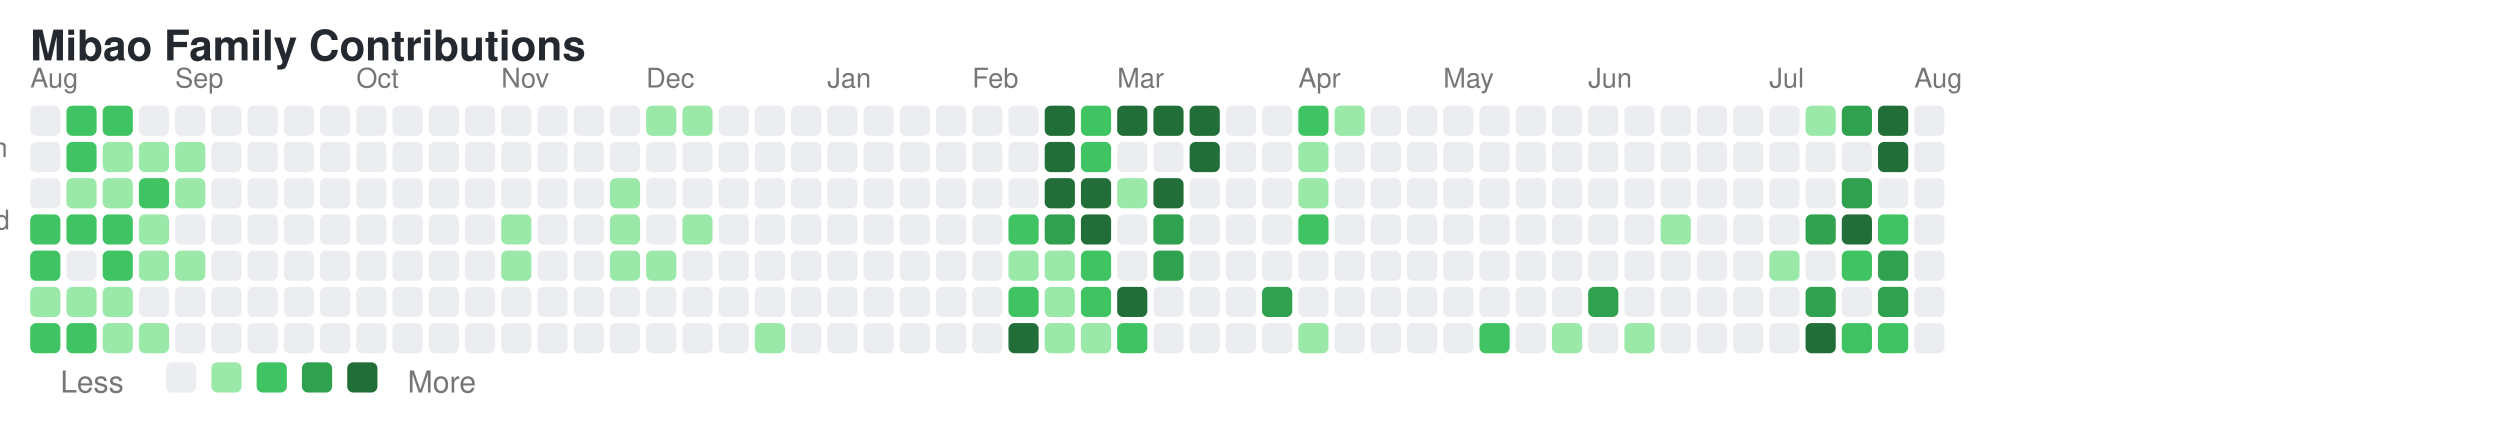
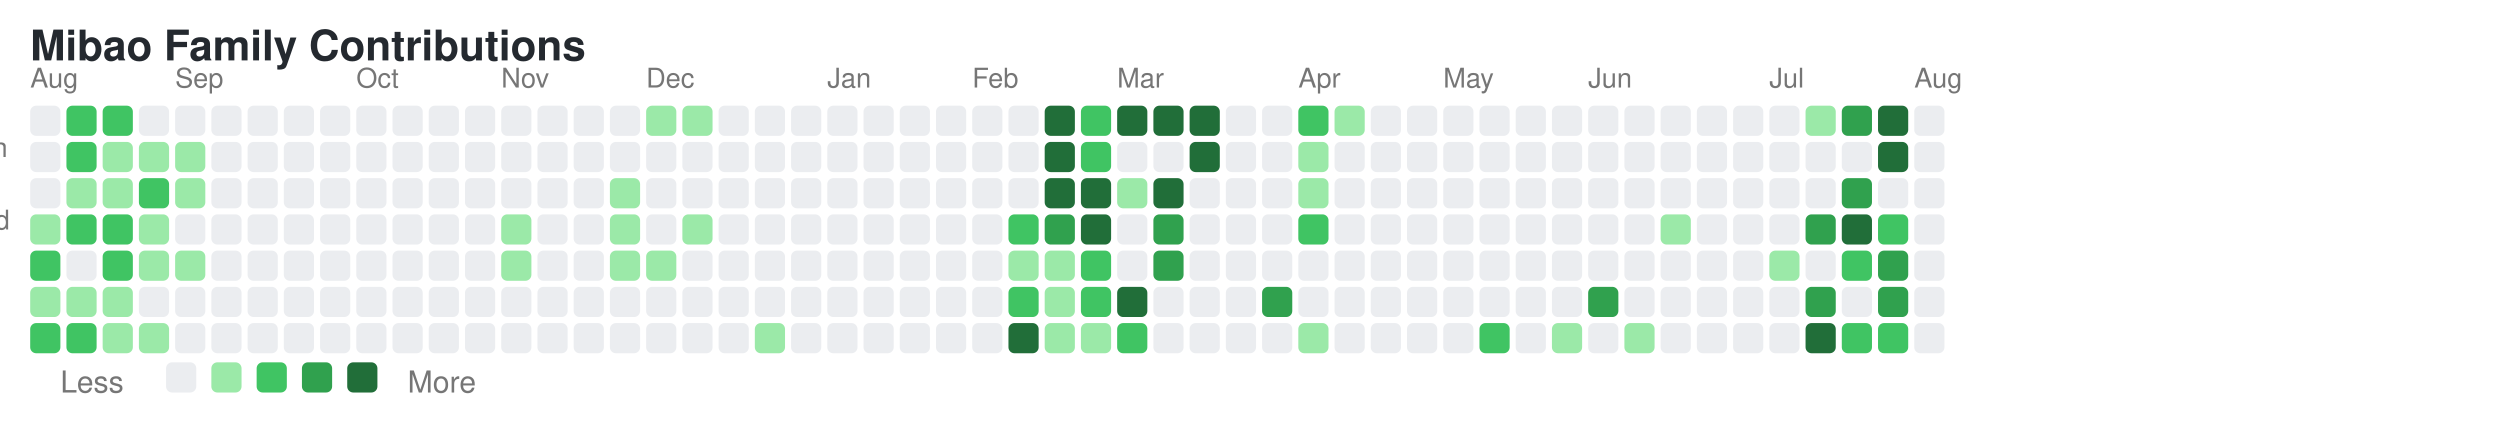
<svg xmlns="http://www.w3.org/2000/svg" width="828" height="140">
  <text x="10" y="20" font-family="-apple-system, BlinkMacSystemFont, Segoe UI, Helvetica, Arial, sans-serif" font-size="14" font-weight="600" fill="#24292f">Mibao Family Contributions</text>
  <g transform="translate(10, 35)">
    <text x="0" y="-6" font-family="-apple-system, BlinkMacSystemFont, Segoe UI, Helvetica, Arial, sans-serif" font-size="9" fill="#767676">Aug</text>
    <text x="48" y="-6" font-family="-apple-system, BlinkMacSystemFont, Segoe UI, Helvetica, Arial, sans-serif" font-size="9" fill="#767676">Sep</text>
    <text x="108" y="-6" font-family="-apple-system, BlinkMacSystemFont, Segoe UI, Helvetica, Arial, sans-serif" font-size="9" fill="#767676">Oct</text>
    <text x="156" y="-6" font-family="-apple-system, BlinkMacSystemFont, Segoe UI, Helvetica, Arial, sans-serif" font-size="9" fill="#767676">Nov</text>
    <text x="204" y="-6" font-family="-apple-system, BlinkMacSystemFont, Segoe UI, Helvetica, Arial, sans-serif" font-size="9" fill="#767676">Dec</text>
    <text x="264" y="-6" font-family="-apple-system, BlinkMacSystemFont, Segoe UI, Helvetica, Arial, sans-serif" font-size="9" fill="#767676">Jan</text>
    <text x="312" y="-6" font-family="-apple-system, BlinkMacSystemFont, Segoe UI, Helvetica, Arial, sans-serif" font-size="9" fill="#767676">Feb</text>
    <text x="360" y="-6" font-family="-apple-system, BlinkMacSystemFont, Segoe UI, Helvetica, Arial, sans-serif" font-size="9" fill="#767676">Mar</text>
    <text x="420" y="-6" font-family="-apple-system, BlinkMacSystemFont, Segoe UI, Helvetica, Arial, sans-serif" font-size="9" fill="#767676">Apr</text>
    <text x="468" y="-6" font-family="-apple-system, BlinkMacSystemFont, Segoe UI, Helvetica, Arial, sans-serif" font-size="9" fill="#767676">May</text>
    <text x="516" y="-6" font-family="-apple-system, BlinkMacSystemFont, Segoe UI, Helvetica, Arial, sans-serif" font-size="9" fill="#767676">Jun</text>
    <text x="576" y="-6" font-family="-apple-system, BlinkMacSystemFont, Segoe UI, Helvetica, Arial, sans-serif" font-size="9" fill="#767676">Jul</text>
    <text x="624" y="-6" font-family="-apple-system, BlinkMacSystemFont, Segoe UI, Helvetica, Arial, sans-serif" font-size="9" fill="#767676">Aug</text>
    <text x="-25" y="17.0" font-family="-apple-system, BlinkMacSystemFont, Segoe UI, Helvetica, Arial, sans-serif" font-size="9" fill="#767676">Mon</text>
    <text x="-25" y="41.0" font-family="-apple-system, BlinkMacSystemFont, Segoe UI, Helvetica, Arial, sans-serif" font-size="9" fill="#767676">Wed</text>
    <text x="-25" y="65.0" font-family="-apple-system, BlinkMacSystemFont, Segoe UI, Helvetica, Arial, sans-serif" font-size="9" fill="#767676">Fri</text>
    <rect x="0" y="0" width="10" height="10" fill="#ebedf0" rx="2" />
    <rect x="0" y="12" width="10" height="10" fill="#ebedf0" rx="2" />
    <rect x="0" y="24" width="10" height="10" fill="#ebedf0" rx="2" />
-     <rect x="0" y="36" width="10" height="10" fill="#40c463" rx="2" />
+     <rect x="0" y="36" width="10" height="10" fill="#9be9a8" rx="2" />
    <rect x="0" y="48" width="10" height="10" fill="#40c463" rx="2" />
    <rect x="0" y="60" width="10" height="10" fill="#9be9a8" rx="2" />
    <rect x="0" y="72" width="10" height="10" fill="#40c463" rx="2" />
    <rect x="12" y="0" width="10" height="10" fill="#40c463" rx="2" />
    <rect x="12" y="12" width="10" height="10" fill="#40c463" rx="2" />
    <rect x="12" y="24" width="10" height="10" fill="#9be9a8" rx="2" />
    <rect x="12" y="36" width="10" height="10" fill="#40c463" rx="2" />
    <rect x="12" y="48" width="10" height="10" fill="#ebedf0" rx="2" />
    <rect x="12" y="60" width="10" height="10" fill="#9be9a8" rx="2" />
    <rect x="12" y="72" width="10" height="10" fill="#40c463" rx="2" />
    <rect x="24" y="0" width="10" height="10" fill="#40c463" rx="2" />
    <rect x="24" y="12" width="10" height="10" fill="#9be9a8" rx="2" />
    <rect x="24" y="24" width="10" height="10" fill="#9be9a8" rx="2" />
    <rect x="24" y="36" width="10" height="10" fill="#40c463" rx="2" />
    <rect x="24" y="48" width="10" height="10" fill="#40c463" rx="2" />
    <rect x="24" y="60" width="10" height="10" fill="#9be9a8" rx="2" />
    <rect x="24" y="72" width="10" height="10" fill="#9be9a8" rx="2" />
    <rect x="36" y="0" width="10" height="10" fill="#ebedf0" rx="2" />
    <rect x="36" y="12" width="10" height="10" fill="#9be9a8" rx="2" />
    <rect x="36" y="24" width="10" height="10" fill="#40c463" rx="2" />
    <rect x="36" y="36" width="10" height="10" fill="#9be9a8" rx="2" />
    <rect x="36" y="48" width="10" height="10" fill="#9be9a8" rx="2" />
    <rect x="36" y="60" width="10" height="10" fill="#ebedf0" rx="2" />
    <rect x="36" y="72" width="10" height="10" fill="#9be9a8" rx="2" />
    <rect x="48" y="0" width="10" height="10" fill="#ebedf0" rx="2" />
    <rect x="48" y="12" width="10" height="10" fill="#9be9a8" rx="2" />
    <rect x="48" y="24" width="10" height="10" fill="#9be9a8" rx="2" />
    <rect x="48" y="36" width="10" height="10" fill="#ebedf0" rx="2" />
    <rect x="48" y="48" width="10" height="10" fill="#9be9a8" rx="2" />
    <rect x="48" y="60" width="10" height="10" fill="#ebedf0" rx="2" />
    <rect x="48" y="72" width="10" height="10" fill="#ebedf0" rx="2" />
    <rect x="60" y="0" width="10" height="10" fill="#ebedf0" rx="2" />
    <rect x="60" y="12" width="10" height="10" fill="#ebedf0" rx="2" />
    <rect x="60" y="24" width="10" height="10" fill="#ebedf0" rx="2" />
    <rect x="60" y="36" width="10" height="10" fill="#ebedf0" rx="2" />
    <rect x="60" y="48" width="10" height="10" fill="#ebedf0" rx="2" />
    <rect x="60" y="60" width="10" height="10" fill="#ebedf0" rx="2" />
    <rect x="60" y="72" width="10" height="10" fill="#ebedf0" rx="2" />
    <rect x="72" y="0" width="10" height="10" fill="#ebedf0" rx="2" />
    <rect x="72" y="12" width="10" height="10" fill="#ebedf0" rx="2" />
    <rect x="72" y="24" width="10" height="10" fill="#ebedf0" rx="2" />
    <rect x="72" y="36" width="10" height="10" fill="#ebedf0" rx="2" />
    <rect x="72" y="48" width="10" height="10" fill="#ebedf0" rx="2" />
    <rect x="72" y="60" width="10" height="10" fill="#ebedf0" rx="2" />
    <rect x="72" y="72" width="10" height="10" fill="#ebedf0" rx="2" />
    <rect x="84" y="0" width="10" height="10" fill="#ebedf0" rx="2" />
    <rect x="84" y="12" width="10" height="10" fill="#ebedf0" rx="2" />
    <rect x="84" y="24" width="10" height="10" fill="#ebedf0" rx="2" />
    <rect x="84" y="36" width="10" height="10" fill="#ebedf0" rx="2" />
    <rect x="84" y="48" width="10" height="10" fill="#ebedf0" rx="2" />
    <rect x="84" y="60" width="10" height="10" fill="#ebedf0" rx="2" />
    <rect x="84" y="72" width="10" height="10" fill="#ebedf0" rx="2" />
    <rect x="96" y="0" width="10" height="10" fill="#ebedf0" rx="2" />
    <rect x="96" y="12" width="10" height="10" fill="#ebedf0" rx="2" />
    <rect x="96" y="24" width="10" height="10" fill="#ebedf0" rx="2" />
    <rect x="96" y="36" width="10" height="10" fill="#ebedf0" rx="2" />
    <rect x="96" y="48" width="10" height="10" fill="#ebedf0" rx="2" />
    <rect x="96" y="60" width="10" height="10" fill="#ebedf0" rx="2" />
    <rect x="96" y="72" width="10" height="10" fill="#ebedf0" rx="2" />
    <rect x="108" y="0" width="10" height="10" fill="#ebedf0" rx="2" />
    <rect x="108" y="12" width="10" height="10" fill="#ebedf0" rx="2" />
    <rect x="108" y="24" width="10" height="10" fill="#ebedf0" rx="2" />
    <rect x="108" y="36" width="10" height="10" fill="#ebedf0" rx="2" />
    <rect x="108" y="48" width="10" height="10" fill="#ebedf0" rx="2" />
    <rect x="108" y="60" width="10" height="10" fill="#ebedf0" rx="2" />
    <rect x="108" y="72" width="10" height="10" fill="#ebedf0" rx="2" />
    <rect x="120" y="0" width="10" height="10" fill="#ebedf0" rx="2" />
    <rect x="120" y="12" width="10" height="10" fill="#ebedf0" rx="2" />
    <rect x="120" y="24" width="10" height="10" fill="#ebedf0" rx="2" />
    <rect x="120" y="36" width="10" height="10" fill="#ebedf0" rx="2" />
    <rect x="120" y="48" width="10" height="10" fill="#ebedf0" rx="2" />
    <rect x="120" y="60" width="10" height="10" fill="#ebedf0" rx="2" />
    <rect x="120" y="72" width="10" height="10" fill="#ebedf0" rx="2" />
    <rect x="132" y="0" width="10" height="10" fill="#ebedf0" rx="2" />
    <rect x="132" y="12" width="10" height="10" fill="#ebedf0" rx="2" />
    <rect x="132" y="24" width="10" height="10" fill="#ebedf0" rx="2" />
    <rect x="132" y="36" width="10" height="10" fill="#ebedf0" rx="2" />
    <rect x="132" y="48" width="10" height="10" fill="#ebedf0" rx="2" />
    <rect x="132" y="60" width="10" height="10" fill="#ebedf0" rx="2" />
    <rect x="132" y="72" width="10" height="10" fill="#ebedf0" rx="2" />
    <rect x="144" y="0" width="10" height="10" fill="#ebedf0" rx="2" />
    <rect x="144" y="12" width="10" height="10" fill="#ebedf0" rx="2" />
    <rect x="144" y="24" width="10" height="10" fill="#ebedf0" rx="2" />
    <rect x="144" y="36" width="10" height="10" fill="#ebedf0" rx="2" />
    <rect x="144" y="48" width="10" height="10" fill="#ebedf0" rx="2" />
    <rect x="144" y="60" width="10" height="10" fill="#ebedf0" rx="2" />
    <rect x="144" y="72" width="10" height="10" fill="#ebedf0" rx="2" />
    <rect x="156" y="0" width="10" height="10" fill="#ebedf0" rx="2" />
    <rect x="156" y="12" width="10" height="10" fill="#ebedf0" rx="2" />
    <rect x="156" y="24" width="10" height="10" fill="#ebedf0" rx="2" />
    <rect x="156" y="36" width="10" height="10" fill="#9be9a8" rx="2" />
    <rect x="156" y="48" width="10" height="10" fill="#9be9a8" rx="2" />
    <rect x="156" y="60" width="10" height="10" fill="#ebedf0" rx="2" />
    <rect x="156" y="72" width="10" height="10" fill="#ebedf0" rx="2" />
    <rect x="168" y="0" width="10" height="10" fill="#ebedf0" rx="2" />
    <rect x="168" y="12" width="10" height="10" fill="#ebedf0" rx="2" />
    <rect x="168" y="24" width="10" height="10" fill="#ebedf0" rx="2" />
    <rect x="168" y="36" width="10" height="10" fill="#ebedf0" rx="2" />
    <rect x="168" y="48" width="10" height="10" fill="#ebedf0" rx="2" />
    <rect x="168" y="60" width="10" height="10" fill="#ebedf0" rx="2" />
    <rect x="168" y="72" width="10" height="10" fill="#ebedf0" rx="2" />
    <rect x="180" y="0" width="10" height="10" fill="#ebedf0" rx="2" />
    <rect x="180" y="12" width="10" height="10" fill="#ebedf0" rx="2" />
    <rect x="180" y="24" width="10" height="10" fill="#ebedf0" rx="2" />
    <rect x="180" y="36" width="10" height="10" fill="#ebedf0" rx="2" />
    <rect x="180" y="48" width="10" height="10" fill="#ebedf0" rx="2" />
    <rect x="180" y="60" width="10" height="10" fill="#ebedf0" rx="2" />
    <rect x="180" y="72" width="10" height="10" fill="#ebedf0" rx="2" />
    <rect x="192" y="0" width="10" height="10" fill="#ebedf0" rx="2" />
    <rect x="192" y="12" width="10" height="10" fill="#ebedf0" rx="2" />
    <rect x="192" y="24" width="10" height="10" fill="#9be9a8" rx="2" />
    <rect x="192" y="36" width="10" height="10" fill="#9be9a8" rx="2" />
    <rect x="192" y="48" width="10" height="10" fill="#9be9a8" rx="2" />
    <rect x="192" y="60" width="10" height="10" fill="#ebedf0" rx="2" />
    <rect x="192" y="72" width="10" height="10" fill="#ebedf0" rx="2" />
    <rect x="204" y="0" width="10" height="10" fill="#9be9a8" rx="2" />
    <rect x="204" y="12" width="10" height="10" fill="#ebedf0" rx="2" />
    <rect x="204" y="24" width="10" height="10" fill="#ebedf0" rx="2" />
    <rect x="204" y="36" width="10" height="10" fill="#ebedf0" rx="2" />
    <rect x="204" y="48" width="10" height="10" fill="#9be9a8" rx="2" />
    <rect x="204" y="60" width="10" height="10" fill="#ebedf0" rx="2" />
    <rect x="204" y="72" width="10" height="10" fill="#ebedf0" rx="2" />
    <rect x="216" y="0" width="10" height="10" fill="#9be9a8" rx="2" />
    <rect x="216" y="12" width="10" height="10" fill="#ebedf0" rx="2" />
    <rect x="216" y="24" width="10" height="10" fill="#ebedf0" rx="2" />
    <rect x="216" y="36" width="10" height="10" fill="#9be9a8" rx="2" />
    <rect x="216" y="48" width="10" height="10" fill="#ebedf0" rx="2" />
    <rect x="216" y="60" width="10" height="10" fill="#ebedf0" rx="2" />
    <rect x="216" y="72" width="10" height="10" fill="#ebedf0" rx="2" />
    <rect x="228" y="0" width="10" height="10" fill="#ebedf0" rx="2" />
    <rect x="228" y="12" width="10" height="10" fill="#ebedf0" rx="2" />
    <rect x="228" y="24" width="10" height="10" fill="#ebedf0" rx="2" />
    <rect x="228" y="36" width="10" height="10" fill="#ebedf0" rx="2" />
    <rect x="228" y="48" width="10" height="10" fill="#ebedf0" rx="2" />
    <rect x="228" y="60" width="10" height="10" fill="#ebedf0" rx="2" />
    <rect x="228" y="72" width="10" height="10" fill="#ebedf0" rx="2" />
    <rect x="240" y="0" width="10" height="10" fill="#ebedf0" rx="2" />
    <rect x="240" y="12" width="10" height="10" fill="#ebedf0" rx="2" />
    <rect x="240" y="24" width="10" height="10" fill="#ebedf0" rx="2" />
    <rect x="240" y="36" width="10" height="10" fill="#ebedf0" rx="2" />
    <rect x="240" y="48" width="10" height="10" fill="#ebedf0" rx="2" />
    <rect x="240" y="60" width="10" height="10" fill="#ebedf0" rx="2" />
    <rect x="240" y="72" width="10" height="10" fill="#9be9a8" rx="2" />
    <rect x="252" y="0" width="10" height="10" fill="#ebedf0" rx="2" />
    <rect x="252" y="12" width="10" height="10" fill="#ebedf0" rx="2" />
    <rect x="252" y="24" width="10" height="10" fill="#ebedf0" rx="2" />
    <rect x="252" y="36" width="10" height="10" fill="#ebedf0" rx="2" />
    <rect x="252" y="48" width="10" height="10" fill="#ebedf0" rx="2" />
    <rect x="252" y="60" width="10" height="10" fill="#ebedf0" rx="2" />
    <rect x="252" y="72" width="10" height="10" fill="#ebedf0" rx="2" />
    <rect x="264" y="0" width="10" height="10" fill="#ebedf0" rx="2" />
    <rect x="264" y="12" width="10" height="10" fill="#ebedf0" rx="2" />
    <rect x="264" y="24" width="10" height="10" fill="#ebedf0" rx="2" />
    <rect x="264" y="36" width="10" height="10" fill="#ebedf0" rx="2" />
    <rect x="264" y="48" width="10" height="10" fill="#ebedf0" rx="2" />
    <rect x="264" y="60" width="10" height="10" fill="#ebedf0" rx="2" />
    <rect x="264" y="72" width="10" height="10" fill="#ebedf0" rx="2" />
    <rect x="276" y="0" width="10" height="10" fill="#ebedf0" rx="2" />
    <rect x="276" y="12" width="10" height="10" fill="#ebedf0" rx="2" />
    <rect x="276" y="24" width="10" height="10" fill="#ebedf0" rx="2" />
    <rect x="276" y="36" width="10" height="10" fill="#ebedf0" rx="2" />
    <rect x="276" y="48" width="10" height="10" fill="#ebedf0" rx="2" />
    <rect x="276" y="60" width="10" height="10" fill="#ebedf0" rx="2" />
    <rect x="276" y="72" width="10" height="10" fill="#ebedf0" rx="2" />
    <rect x="288" y="0" width="10" height="10" fill="#ebedf0" rx="2" />
    <rect x="288" y="12" width="10" height="10" fill="#ebedf0" rx="2" />
    <rect x="288" y="24" width="10" height="10" fill="#ebedf0" rx="2" />
    <rect x="288" y="36" width="10" height="10" fill="#ebedf0" rx="2" />
    <rect x="288" y="48" width="10" height="10" fill="#ebedf0" rx="2" />
    <rect x="288" y="60" width="10" height="10" fill="#ebedf0" rx="2" />
    <rect x="288" y="72" width="10" height="10" fill="#ebedf0" rx="2" />
    <rect x="300" y="0" width="10" height="10" fill="#ebedf0" rx="2" />
    <rect x="300" y="12" width="10" height="10" fill="#ebedf0" rx="2" />
    <rect x="300" y="24" width="10" height="10" fill="#ebedf0" rx="2" />
    <rect x="300" y="36" width="10" height="10" fill="#ebedf0" rx="2" />
    <rect x="300" y="48" width="10" height="10" fill="#ebedf0" rx="2" />
    <rect x="300" y="60" width="10" height="10" fill="#ebedf0" rx="2" />
    <rect x="300" y="72" width="10" height="10" fill="#ebedf0" rx="2" />
    <rect x="312" y="0" width="10" height="10" fill="#ebedf0" rx="2" />
    <rect x="312" y="12" width="10" height="10" fill="#ebedf0" rx="2" />
    <rect x="312" y="24" width="10" height="10" fill="#ebedf0" rx="2" />
    <rect x="312" y="36" width="10" height="10" fill="#ebedf0" rx="2" />
    <rect x="312" y="48" width="10" height="10" fill="#ebedf0" rx="2" />
    <rect x="312" y="60" width="10" height="10" fill="#ebedf0" rx="2" />
    <rect x="312" y="72" width="10" height="10" fill="#ebedf0" rx="2" />
    <rect x="324" y="0" width="10" height="10" fill="#ebedf0" rx="2" />
    <rect x="324" y="12" width="10" height="10" fill="#ebedf0" rx="2" />
    <rect x="324" y="24" width="10" height="10" fill="#ebedf0" rx="2" />
    <rect x="324" y="36" width="10" height="10" fill="#40c463" rx="2" />
    <rect x="324" y="48" width="10" height="10" fill="#9be9a8" rx="2" />
    <rect x="324" y="60" width="10" height="10" fill="#40c463" rx="2" />
    <rect x="324" y="72" width="10" height="10" fill="#216e39" rx="2" />
    <rect x="336" y="0" width="10" height="10" fill="#216e39" rx="2" />
    <rect x="336" y="12" width="10" height="10" fill="#216e39" rx="2" />
    <rect x="336" y="24" width="10" height="10" fill="#216e39" rx="2" />
    <rect x="336" y="36" width="10" height="10" fill="#30a14e" rx="2" />
    <rect x="336" y="48" width="10" height="10" fill="#9be9a8" rx="2" />
    <rect x="336" y="60" width="10" height="10" fill="#9be9a8" rx="2" />
    <rect x="336" y="72" width="10" height="10" fill="#9be9a8" rx="2" />
    <rect x="348" y="0" width="10" height="10" fill="#40c463" rx="2" />
    <rect x="348" y="12" width="10" height="10" fill="#40c463" rx="2" />
    <rect x="348" y="24" width="10" height="10" fill="#216e39" rx="2" />
    <rect x="348" y="36" width="10" height="10" fill="#216e39" rx="2" />
    <rect x="348" y="48" width="10" height="10" fill="#40c463" rx="2" />
    <rect x="348" y="60" width="10" height="10" fill="#40c463" rx="2" />
    <rect x="348" y="72" width="10" height="10" fill="#9be9a8" rx="2" />
    <rect x="360" y="0" width="10" height="10" fill="#216e39" rx="2" />
    <rect x="360" y="12" width="10" height="10" fill="#ebedf0" rx="2" />
    <rect x="360" y="24" width="10" height="10" fill="#9be9a8" rx="2" />
    <rect x="360" y="36" width="10" height="10" fill="#ebedf0" rx="2" />
    <rect x="360" y="48" width="10" height="10" fill="#ebedf0" rx="2" />
    <rect x="360" y="60" width="10" height="10" fill="#216e39" rx="2" />
    <rect x="360" y="72" width="10" height="10" fill="#40c463" rx="2" />
    <rect x="372" y="0" width="10" height="10" fill="#216e39" rx="2" />
    <rect x="372" y="12" width="10" height="10" fill="#ebedf0" rx="2" />
    <rect x="372" y="24" width="10" height="10" fill="#216e39" rx="2" />
    <rect x="372" y="36" width="10" height="10" fill="#30a14e" rx="2" />
    <rect x="372" y="48" width="10" height="10" fill="#30a14e" rx="2" />
    <rect x="372" y="60" width="10" height="10" fill="#ebedf0" rx="2" />
    <rect x="372" y="72" width="10" height="10" fill="#ebedf0" rx="2" />
    <rect x="384" y="0" width="10" height="10" fill="#216e39" rx="2" />
    <rect x="384" y="12" width="10" height="10" fill="#216e39" rx="2" />
    <rect x="384" y="24" width="10" height="10" fill="#ebedf0" rx="2" />
    <rect x="384" y="36" width="10" height="10" fill="#ebedf0" rx="2" />
    <rect x="384" y="48" width="10" height="10" fill="#ebedf0" rx="2" />
    <rect x="384" y="60" width="10" height="10" fill="#ebedf0" rx="2" />
    <rect x="384" y="72" width="10" height="10" fill="#ebedf0" rx="2" />
    <rect x="396" y="0" width="10" height="10" fill="#ebedf0" rx="2" />
    <rect x="396" y="12" width="10" height="10" fill="#ebedf0" rx="2" />
    <rect x="396" y="24" width="10" height="10" fill="#ebedf0" rx="2" />
    <rect x="396" y="36" width="10" height="10" fill="#ebedf0" rx="2" />
    <rect x="396" y="48" width="10" height="10" fill="#ebedf0" rx="2" />
    <rect x="396" y="60" width="10" height="10" fill="#ebedf0" rx="2" />
    <rect x="396" y="72" width="10" height="10" fill="#ebedf0" rx="2" />
    <rect x="408" y="0" width="10" height="10" fill="#ebedf0" rx="2" />
    <rect x="408" y="12" width="10" height="10" fill="#ebedf0" rx="2" />
    <rect x="408" y="24" width="10" height="10" fill="#ebedf0" rx="2" />
    <rect x="408" y="36" width="10" height="10" fill="#ebedf0" rx="2" />
    <rect x="408" y="48" width="10" height="10" fill="#ebedf0" rx="2" />
    <rect x="408" y="60" width="10" height="10" fill="#30a14e" rx="2" />
    <rect x="408" y="72" width="10" height="10" fill="#ebedf0" rx="2" />
    <rect x="420" y="0" width="10" height="10" fill="#40c463" rx="2" />
    <rect x="420" y="12" width="10" height="10" fill="#9be9a8" rx="2" />
    <rect x="420" y="24" width="10" height="10" fill="#9be9a8" rx="2" />
    <rect x="420" y="36" width="10" height="10" fill="#40c463" rx="2" />
    <rect x="420" y="48" width="10" height="10" fill="#ebedf0" rx="2" />
    <rect x="420" y="60" width="10" height="10" fill="#ebedf0" rx="2" />
    <rect x="420" y="72" width="10" height="10" fill="#9be9a8" rx="2" />
    <rect x="432" y="0" width="10" height="10" fill="#9be9a8" rx="2" />
    <rect x="432" y="12" width="10" height="10" fill="#ebedf0" rx="2" />
    <rect x="432" y="24" width="10" height="10" fill="#ebedf0" rx="2" />
    <rect x="432" y="36" width="10" height="10" fill="#ebedf0" rx="2" />
    <rect x="432" y="48" width="10" height="10" fill="#ebedf0" rx="2" />
    <rect x="432" y="60" width="10" height="10" fill="#ebedf0" rx="2" />
    <rect x="432" y="72" width="10" height="10" fill="#ebedf0" rx="2" />
    <rect x="444" y="0" width="10" height="10" fill="#ebedf0" rx="2" />
    <rect x="444" y="12" width="10" height="10" fill="#ebedf0" rx="2" />
    <rect x="444" y="24" width="10" height="10" fill="#ebedf0" rx="2" />
    <rect x="444" y="36" width="10" height="10" fill="#ebedf0" rx="2" />
    <rect x="444" y="48" width="10" height="10" fill="#ebedf0" rx="2" />
    <rect x="444" y="60" width="10" height="10" fill="#ebedf0" rx="2" />
    <rect x="444" y="72" width="10" height="10" fill="#ebedf0" rx="2" />
    <rect x="456" y="0" width="10" height="10" fill="#ebedf0" rx="2" />
    <rect x="456" y="12" width="10" height="10" fill="#ebedf0" rx="2" />
    <rect x="456" y="24" width="10" height="10" fill="#ebedf0" rx="2" />
    <rect x="456" y="36" width="10" height="10" fill="#ebedf0" rx="2" />
    <rect x="456" y="48" width="10" height="10" fill="#ebedf0" rx="2" />
    <rect x="456" y="60" width="10" height="10" fill="#ebedf0" rx="2" />
    <rect x="456" y="72" width="10" height="10" fill="#ebedf0" rx="2" />
    <rect x="468" y="0" width="10" height="10" fill="#ebedf0" rx="2" />
    <rect x="468" y="12" width="10" height="10" fill="#ebedf0" rx="2" />
    <rect x="468" y="24" width="10" height="10" fill="#ebedf0" rx="2" />
    <rect x="468" y="36" width="10" height="10" fill="#ebedf0" rx="2" />
    <rect x="468" y="48" width="10" height="10" fill="#ebedf0" rx="2" />
    <rect x="468" y="60" width="10" height="10" fill="#ebedf0" rx="2" />
    <rect x="468" y="72" width="10" height="10" fill="#ebedf0" rx="2" />
    <rect x="480" y="0" width="10" height="10" fill="#ebedf0" rx="2" />
    <rect x="480" y="12" width="10" height="10" fill="#ebedf0" rx="2" />
    <rect x="480" y="24" width="10" height="10" fill="#ebedf0" rx="2" />
    <rect x="480" y="36" width="10" height="10" fill="#ebedf0" rx="2" />
    <rect x="480" y="48" width="10" height="10" fill="#ebedf0" rx="2" />
    <rect x="480" y="60" width="10" height="10" fill="#ebedf0" rx="2" />
    <rect x="480" y="72" width="10" height="10" fill="#40c463" rx="2" />
    <rect x="492" y="0" width="10" height="10" fill="#ebedf0" rx="2" />
    <rect x="492" y="12" width="10" height="10" fill="#ebedf0" rx="2" />
    <rect x="492" y="24" width="10" height="10" fill="#ebedf0" rx="2" />
    <rect x="492" y="36" width="10" height="10" fill="#ebedf0" rx="2" />
    <rect x="492" y="48" width="10" height="10" fill="#ebedf0" rx="2" />
    <rect x="492" y="60" width="10" height="10" fill="#ebedf0" rx="2" />
    <rect x="492" y="72" width="10" height="10" fill="#ebedf0" rx="2" />
    <rect x="504" y="0" width="10" height="10" fill="#ebedf0" rx="2" />
    <rect x="504" y="12" width="10" height="10" fill="#ebedf0" rx="2" />
    <rect x="504" y="24" width="10" height="10" fill="#ebedf0" rx="2" />
    <rect x="504" y="36" width="10" height="10" fill="#ebedf0" rx="2" />
    <rect x="504" y="48" width="10" height="10" fill="#ebedf0" rx="2" />
    <rect x="504" y="60" width="10" height="10" fill="#ebedf0" rx="2" />
    <rect x="504" y="72" width="10" height="10" fill="#9be9a8" rx="2" />
    <rect x="516" y="0" width="10" height="10" fill="#ebedf0" rx="2" />
    <rect x="516" y="12" width="10" height="10" fill="#ebedf0" rx="2" />
    <rect x="516" y="24" width="10" height="10" fill="#ebedf0" rx="2" />
    <rect x="516" y="36" width="10" height="10" fill="#ebedf0" rx="2" />
    <rect x="516" y="48" width="10" height="10" fill="#ebedf0" rx="2" />
    <rect x="516" y="60" width="10" height="10" fill="#30a14e" rx="2" />
    <rect x="516" y="72" width="10" height="10" fill="#ebedf0" rx="2" />
    <rect x="528" y="0" width="10" height="10" fill="#ebedf0" rx="2" />
    <rect x="528" y="12" width="10" height="10" fill="#ebedf0" rx="2" />
    <rect x="528" y="24" width="10" height="10" fill="#ebedf0" rx="2" />
    <rect x="528" y="36" width="10" height="10" fill="#ebedf0" rx="2" />
    <rect x="528" y="48" width="10" height="10" fill="#ebedf0" rx="2" />
    <rect x="528" y="60" width="10" height="10" fill="#ebedf0" rx="2" />
    <rect x="528" y="72" width="10" height="10" fill="#9be9a8" rx="2" />
    <rect x="540" y="0" width="10" height="10" fill="#ebedf0" rx="2" />
    <rect x="540" y="12" width="10" height="10" fill="#ebedf0" rx="2" />
    <rect x="540" y="24" width="10" height="10" fill="#ebedf0" rx="2" />
    <rect x="540" y="36" width="10" height="10" fill="#9be9a8" rx="2" />
    <rect x="540" y="48" width="10" height="10" fill="#ebedf0" rx="2" />
    <rect x="540" y="60" width="10" height="10" fill="#ebedf0" rx="2" />
    <rect x="540" y="72" width="10" height="10" fill="#ebedf0" rx="2" />
    <rect x="552" y="0" width="10" height="10" fill="#ebedf0" rx="2" />
    <rect x="552" y="12" width="10" height="10" fill="#ebedf0" rx="2" />
    <rect x="552" y="24" width="10" height="10" fill="#ebedf0" rx="2" />
    <rect x="552" y="36" width="10" height="10" fill="#ebedf0" rx="2" />
    <rect x="552" y="48" width="10" height="10" fill="#ebedf0" rx="2" />
    <rect x="552" y="60" width="10" height="10" fill="#ebedf0" rx="2" />
    <rect x="552" y="72" width="10" height="10" fill="#ebedf0" rx="2" />
    <rect x="564" y="0" width="10" height="10" fill="#ebedf0" rx="2" />
    <rect x="564" y="12" width="10" height="10" fill="#ebedf0" rx="2" />
    <rect x="564" y="24" width="10" height="10" fill="#ebedf0" rx="2" />
    <rect x="564" y="36" width="10" height="10" fill="#ebedf0" rx="2" />
    <rect x="564" y="48" width="10" height="10" fill="#ebedf0" rx="2" />
    <rect x="564" y="60" width="10" height="10" fill="#ebedf0" rx="2" />
    <rect x="564" y="72" width="10" height="10" fill="#ebedf0" rx="2" />
    <rect x="576" y="0" width="10" height="10" fill="#ebedf0" rx="2" />
    <rect x="576" y="12" width="10" height="10" fill="#ebedf0" rx="2" />
    <rect x="576" y="24" width="10" height="10" fill="#ebedf0" rx="2" />
    <rect x="576" y="36" width="10" height="10" fill="#ebedf0" rx="2" />
    <rect x="576" y="48" width="10" height="10" fill="#9be9a8" rx="2" />
    <rect x="576" y="60" width="10" height="10" fill="#ebedf0" rx="2" />
    <rect x="576" y="72" width="10" height="10" fill="#ebedf0" rx="2" />
    <rect x="588" y="0" width="10" height="10" fill="#9be9a8" rx="2" />
    <rect x="588" y="12" width="10" height="10" fill="#ebedf0" rx="2" />
    <rect x="588" y="24" width="10" height="10" fill="#ebedf0" rx="2" />
    <rect x="588" y="36" width="10" height="10" fill="#30a14e" rx="2" />
    <rect x="588" y="48" width="10" height="10" fill="#ebedf0" rx="2" />
    <rect x="588" y="60" width="10" height="10" fill="#30a14e" rx="2" />
    <rect x="588" y="72" width="10" height="10" fill="#216e39" rx="2" />
    <rect x="600" y="0" width="10" height="10" fill="#30a14e" rx="2" />
    <rect x="600" y="12" width="10" height="10" fill="#ebedf0" rx="2" />
    <rect x="600" y="24" width="10" height="10" fill="#30a14e" rx="2" />
    <rect x="600" y="36" width="10" height="10" fill="#216e39" rx="2" />
    <rect x="600" y="48" width="10" height="10" fill="#40c463" rx="2" />
    <rect x="600" y="60" width="10" height="10" fill="#ebedf0" rx="2" />
    <rect x="600" y="72" width="10" height="10" fill="#40c463" rx="2" />
    <rect x="612" y="0" width="10" height="10" fill="#216e39" rx="2" />
    <rect x="612" y="12" width="10" height="10" fill="#216e39" rx="2" />
    <rect x="612" y="24" width="10" height="10" fill="#ebedf0" rx="2" />
    <rect x="612" y="36" width="10" height="10" fill="#40c463" rx="2" />
    <rect x="612" y="48" width="10" height="10" fill="#30a14e" rx="2" />
    <rect x="612" y="60" width="10" height="10" fill="#30a14e" rx="2" />
    <rect x="612" y="72" width="10" height="10" fill="#40c463" rx="2" />
    <rect x="624" y="0" width="10" height="10" fill="#ebedf0" rx="2" />
    <rect x="624" y="12" width="10" height="10" fill="#ebedf0" rx="2" />
    <rect x="624" y="24" width="10" height="10" fill="#ebedf0" rx="2" />
    <rect x="624" y="36" width="10" height="10" fill="#ebedf0" rx="2" />
    <rect x="624" y="48" width="10" height="10" fill="#ebedf0" rx="2" />
    <rect x="624" y="60" width="10" height="10" fill="#ebedf0" rx="2" />
    <rect x="624" y="72" width="10" height="10" fill="#ebedf0" rx="2" />
    <text x="10" y="95" font-family="-apple-system, BlinkMacSystemFont, Segoe UI, Helvetica, Arial, sans-serif" font-size="10" fill="#767676">Less</text>
    <rect x="45" y="85" width="10" height="10" fill="#ebedf0" rx="2" />
    <rect x="60" y="85" width="10" height="10" fill="#9be9a8" rx="2" />
    <rect x="75" y="85" width="10" height="10" fill="#40c463" rx="2" />
    <rect x="90" y="85" width="10" height="10" fill="#30a14e" rx="2" />
    <rect x="105" y="85" width="10" height="10" fill="#216e39" rx="2" />
    <text x="125" y="95" font-family="-apple-system, BlinkMacSystemFont, Segoe UI, Helvetica, Arial, sans-serif" font-size="10" fill="#767676">More</text>
  </g>
</svg>
